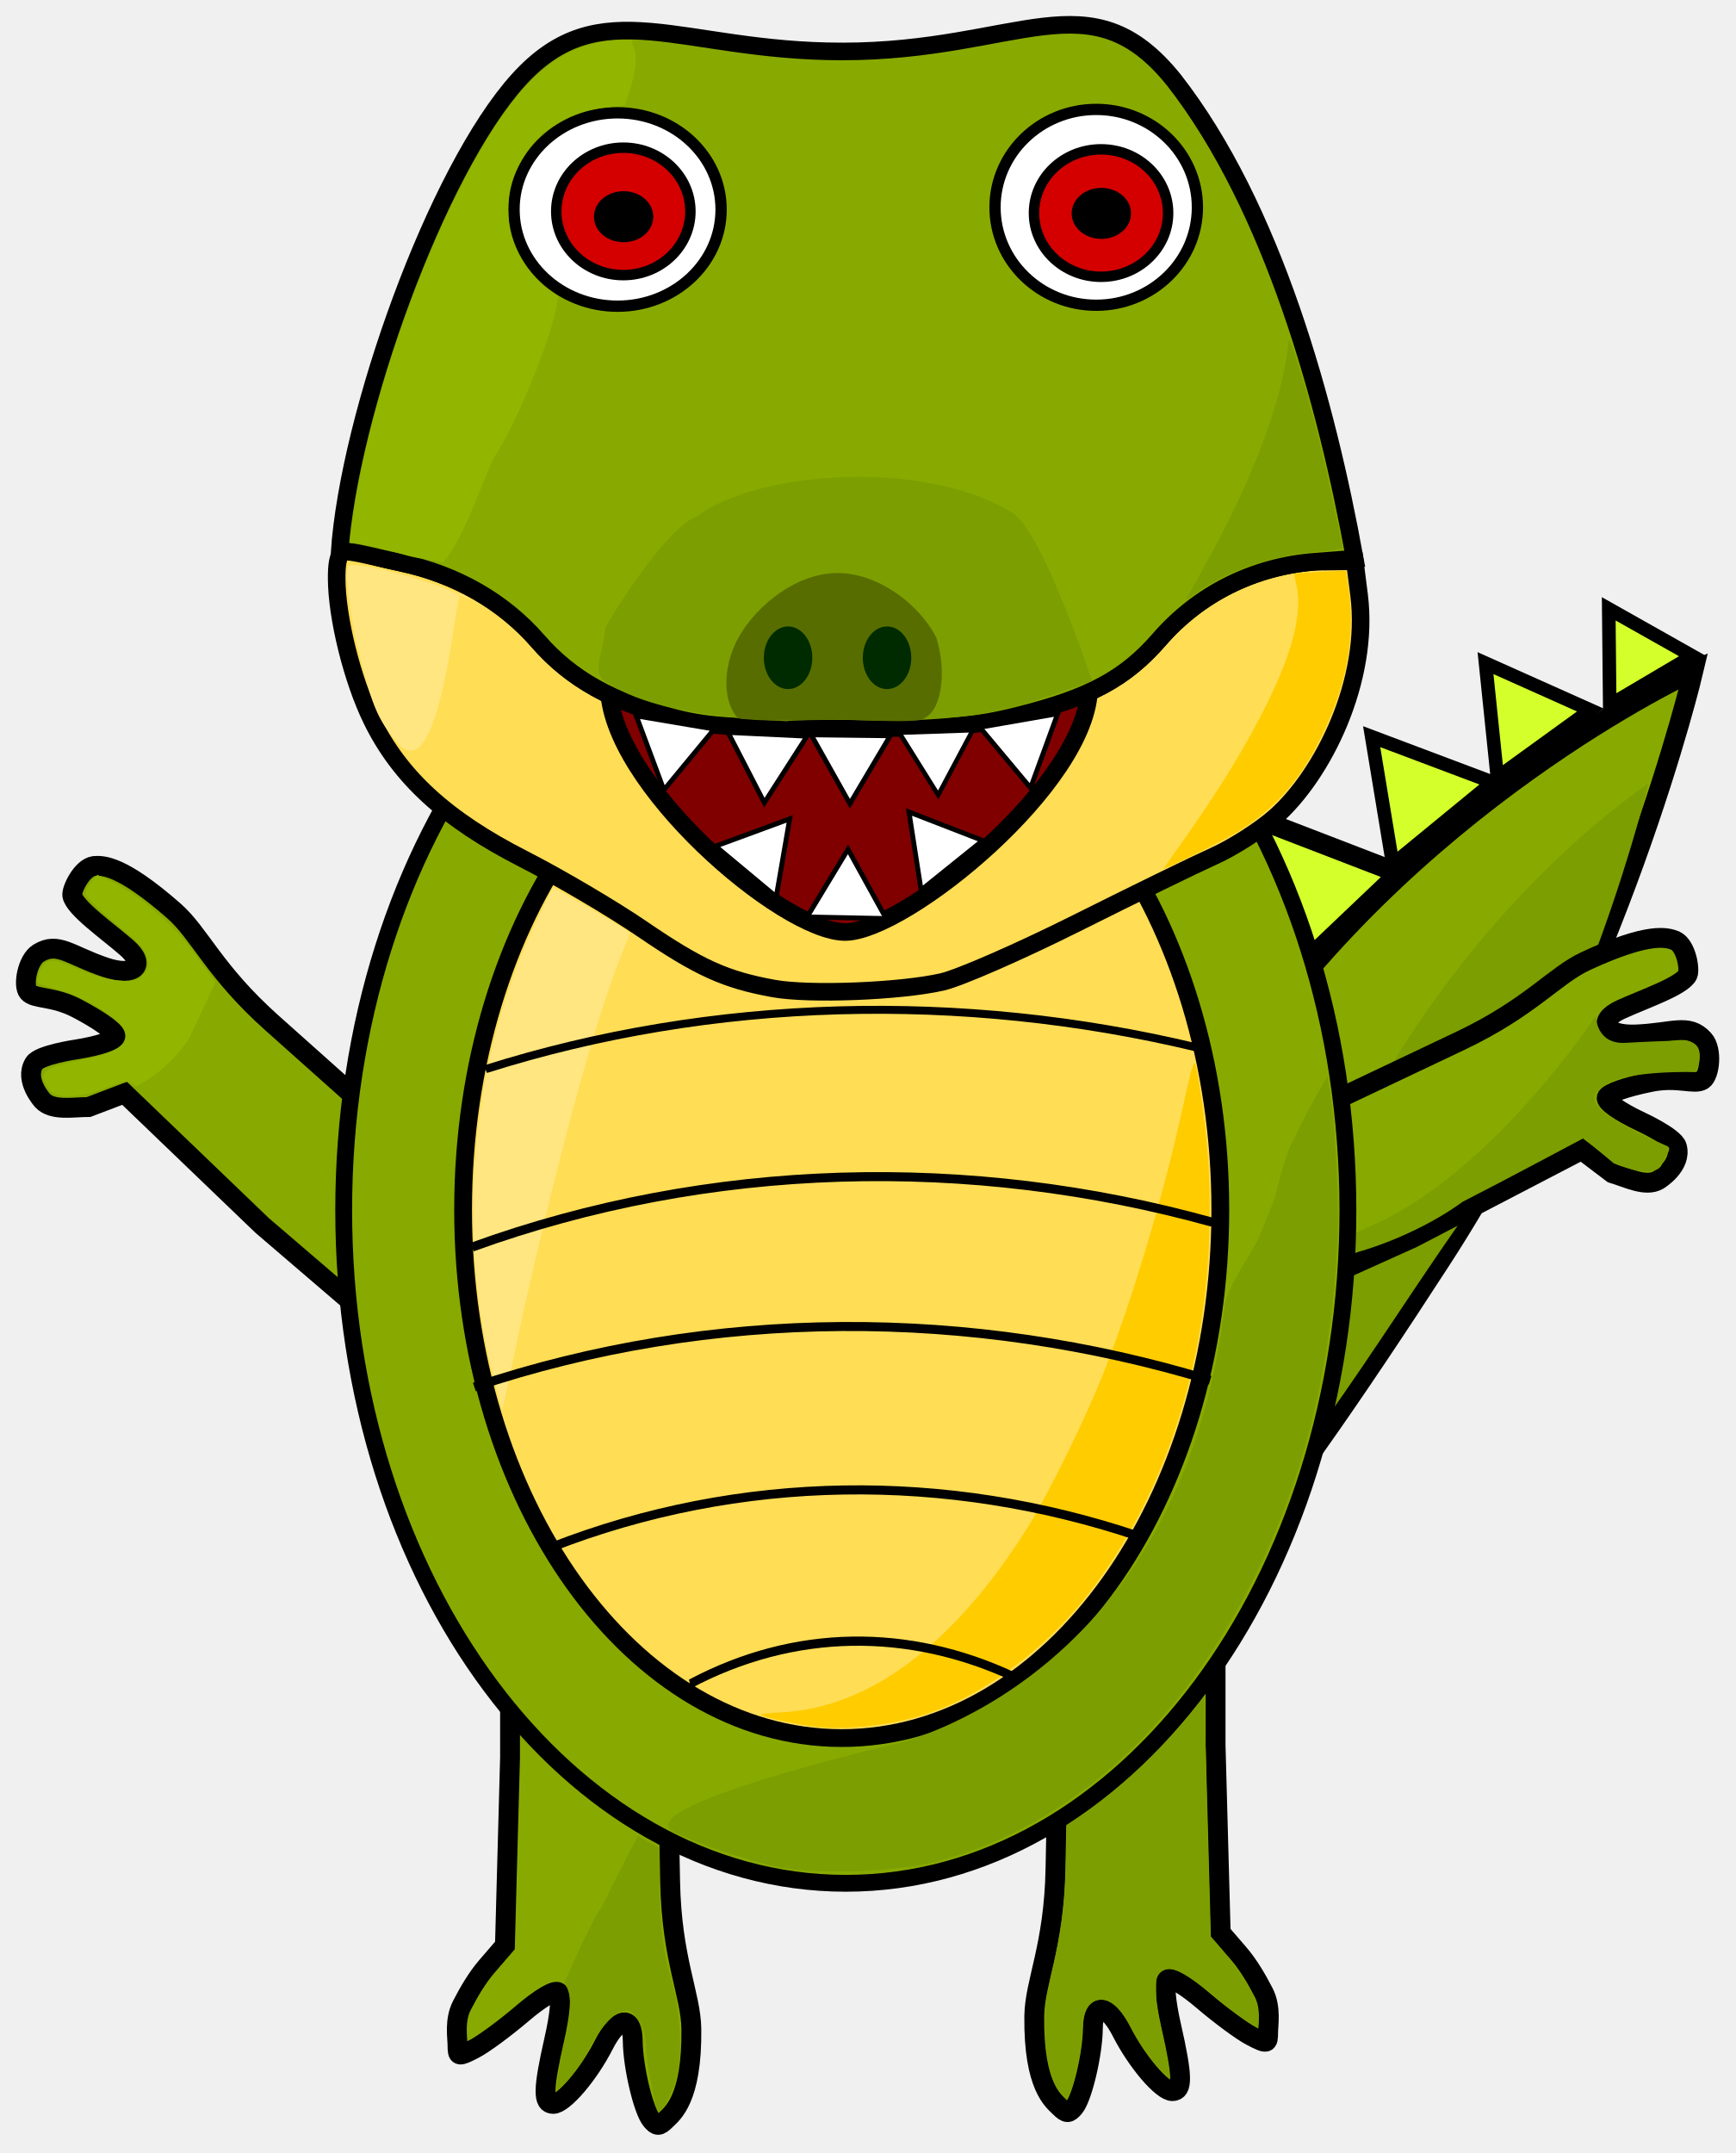
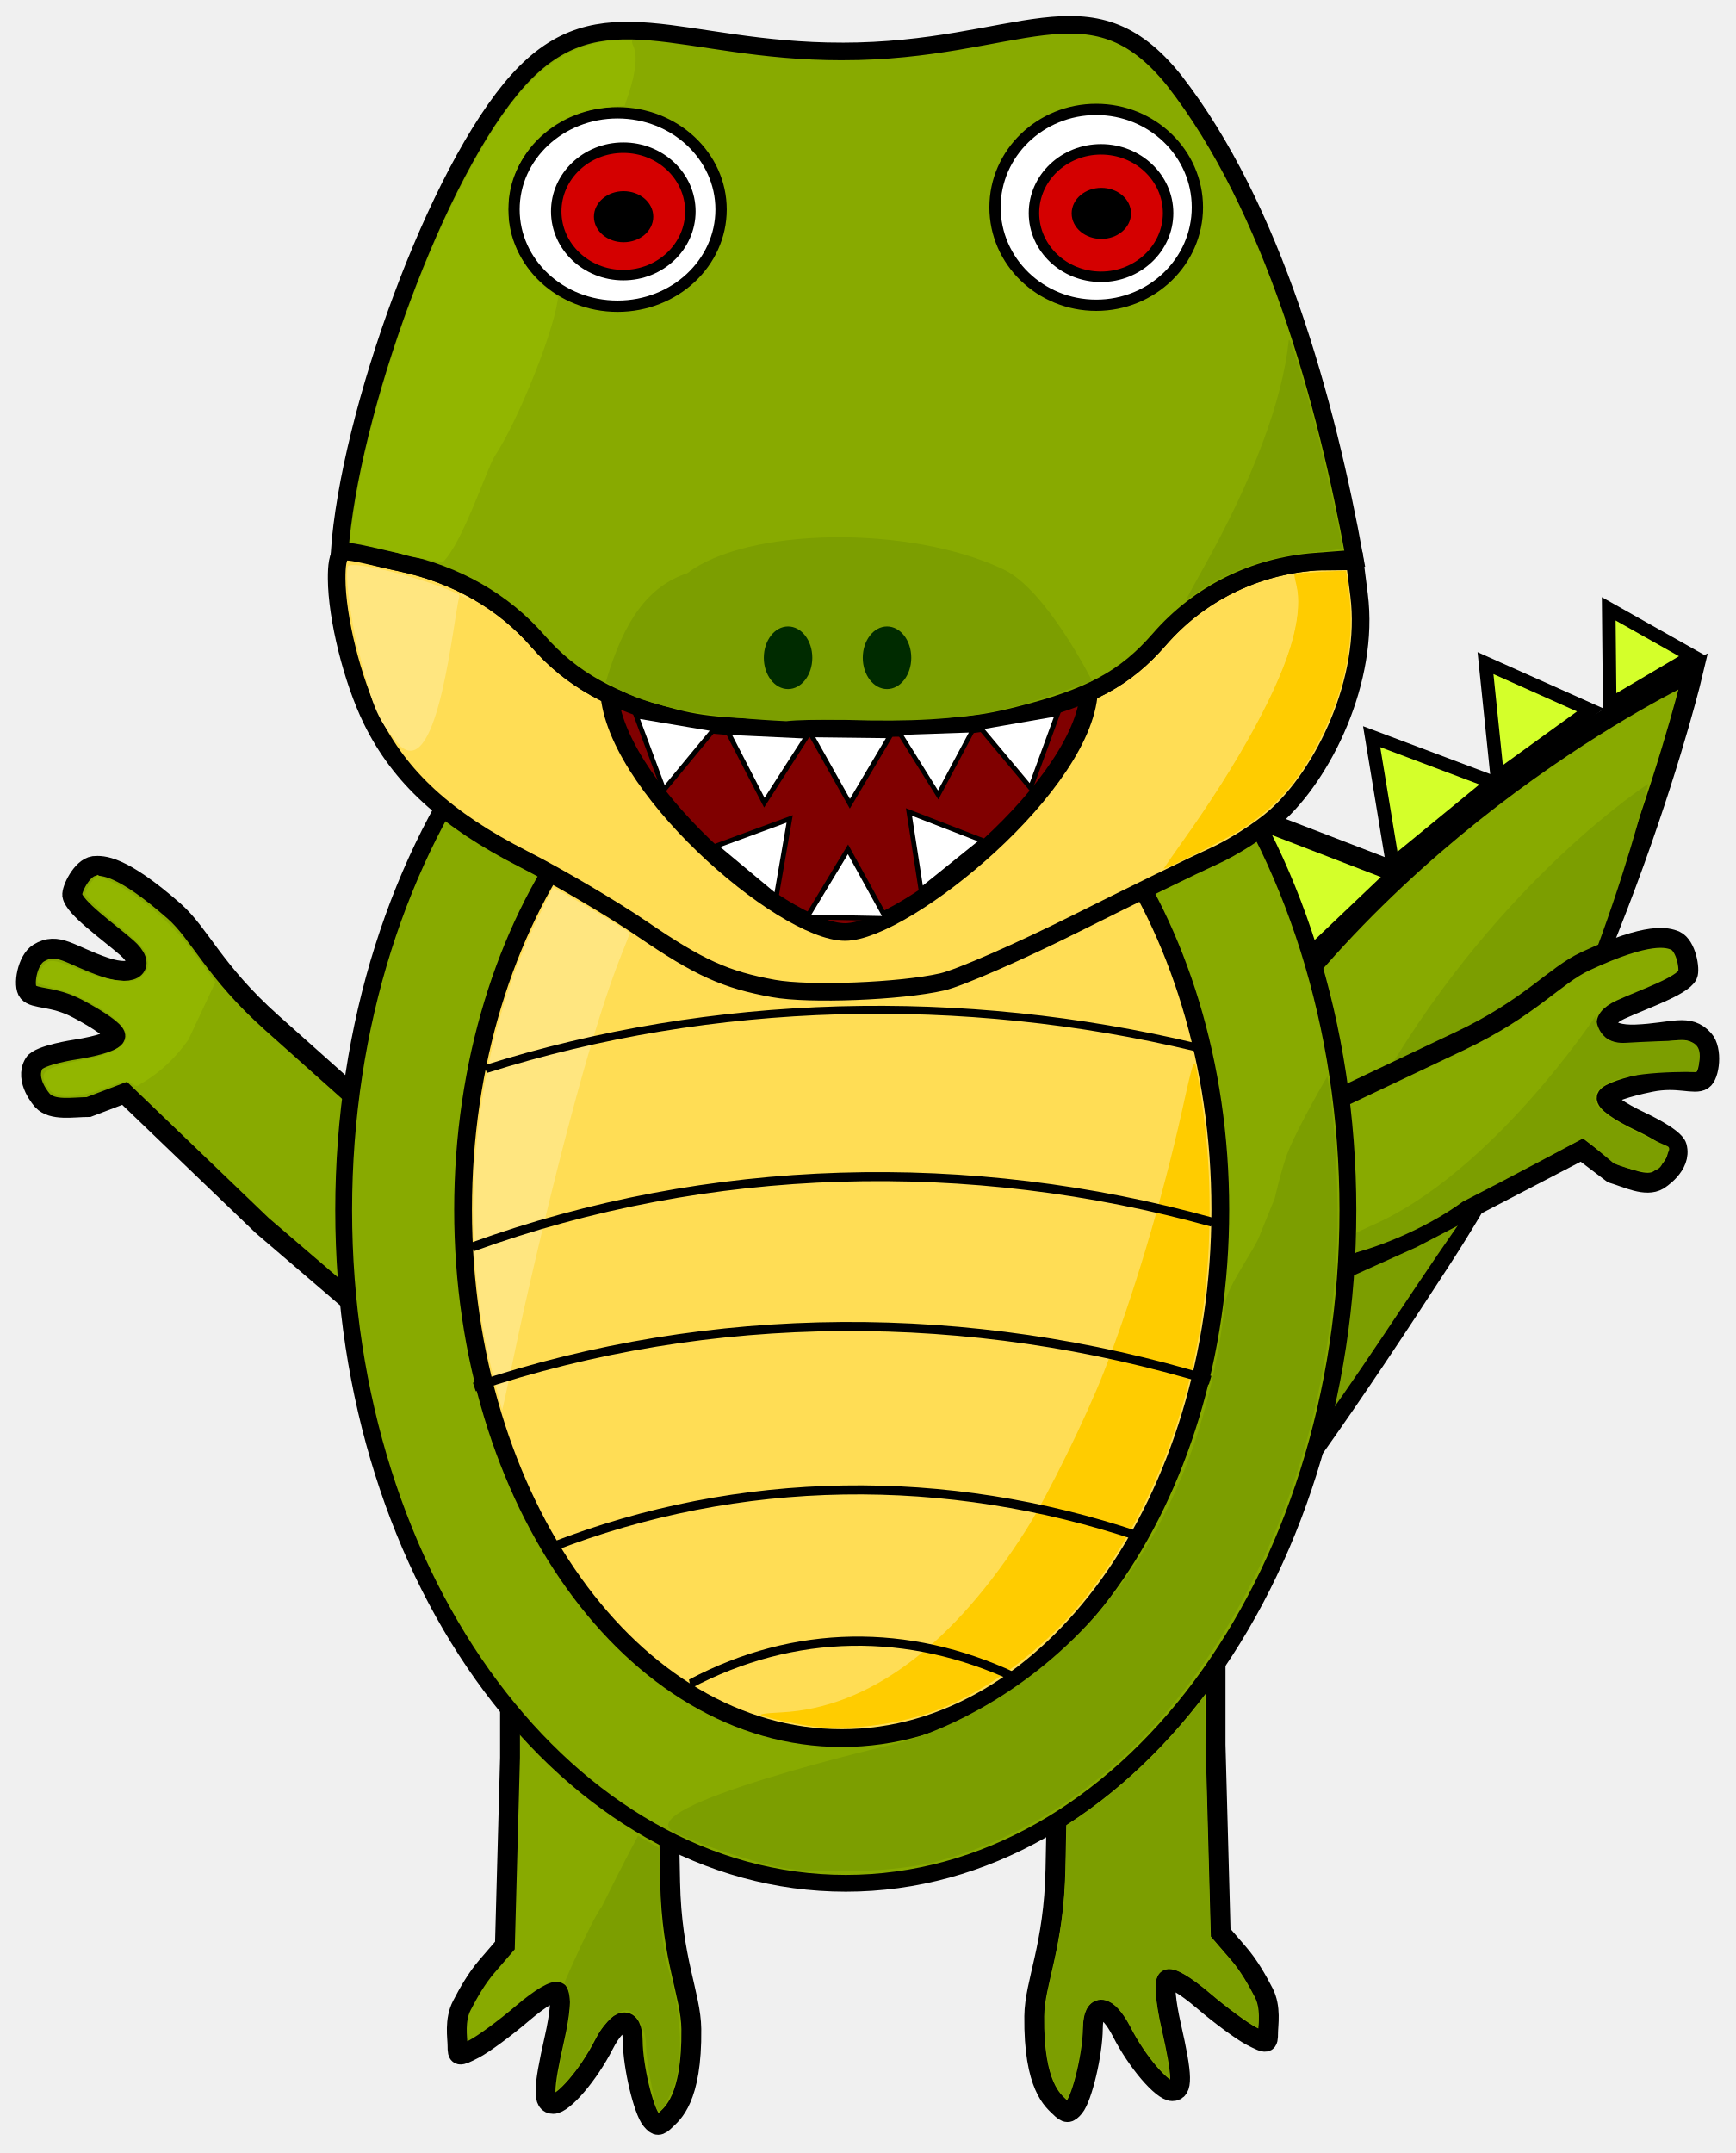
<svg xmlns="http://www.w3.org/2000/svg" width="54.248mm" height="67.302mm" viewBox="0 0 192.218 238.472" id="svg2" version="1.1">
  <defs id="defs4" />
  <g transform="translate(-231.6926,-398.917)" id="layer1">
    <path id="path4345" d="m 350.691,632.321 c 0.895,-1.078 2.043,-5.937 2.064,-8.736 0.022,-2.924 1.61,-2.726 3.205,0.399 1.686,3.305 4.46,6.552 5.597,6.552 1.178,0 1.151,-1.606 -0.124,-7.209 -0.62,-2.725 -0.8,-4.791 -0.45,-5.141 0.351,-0.351 1.97,0.595 4.03,2.353 1.894,1.617 4.279,3.371 5.299,3.899 1.753,0.907 1.855,0.886 1.855,-0.376 0,-0.848 0.363,-2.785 -0.486,-4.431 -0.73,-1.415 -1.641,-3.016 -2.777,-4.334 l -1.99,-2.308 -0.566,-20.806 0,-21.291 -6.329,6.06 c -3.481,3.333 -7.384,6.776 -8.673,7.651 l -2.344,1.591 -0.389,19.746 c -0.169,8.596 -2.306,12.503 -2.35,16.297 -0.091,7.819 2.144,9.384 2.823,10.064 0.739,0.739 1.005,0.743 1.605,0.02 z" style="fill:#88aa00;fill-opacity:1;stroke:#000000;stroke-width:2.2;stroke-linecap:round;stroke-linejoin:miter;stroke-miterlimit:4;stroke-dasharray:none;stroke-opacity:1">
      </path>
    <path id="path4316" d="m 391.33,538.459 c -19.83,30.585 -35.172,51.165 -43.86,45.531 -8.689,-5.634 0.343,-34.994 20.174,-65.579 19.83,-30.585 51.639,-45.178 51.639,-45.178 0,0 -8.121,34.641 -27.952,65.225 z" style="fill:#88aa00;fill-opacity:1;stroke:#000000;stroke-width:2.2;stroke-linecap:round;stroke-linejoin:miter;stroke-miterlimit:4;stroke-dasharray:none;stroke-opacity:1">
      </path>
    <path style="fill:#7c9e00;fill-opacity:1;stroke:none;stroke-width:2.2;stroke-linecap:round;stroke-linejoin:miter;stroke-miterlimit:4;stroke-dasharray:none;stroke-opacity:1" d="m 393.098,534.771 c -11.401,16.322 -22.881,36.505 -28.533,32.486 -5.652,-4.019 7.723,-27.468 20.624,-49.289 12.901,-21.822 29.093,-32.233 29.093,-32.233 0,0 -6.668,28.255 -21.184,49.037 z" id="path4182">
      </path>
    <path transform="matrix(1.342155,-0.4238295,0.3617442,1.483636,-337.3157,-74.02178)" d="m 393,491.362 11.745,8.219 -12.99,6.062 z" id="path4318" style="fill:#d4ff2a;fill-opacity:1;stroke:#000000;stroke-width:1.445;stroke-linecap:round;stroke-linejoin:miter;stroke-miterlimit:4;stroke-dasharray:none;stroke-opacity:1">
      </path>
    <path style="fill:#88aa00;fill-opacity:1;stroke:#000000;stroke-width:2.2;stroke-linecap:round;stroke-linejoin:miter;stroke-miterlimit:4;stroke-dasharray:none;stroke-opacity:1" d="m 303.849,633.736 c -0.895,-1.078 -2.043,-5.937 -2.064,-8.736 -0.022,-2.924 -1.61,-2.726 -3.205,0.399 -1.686,3.305 -4.46,6.552 -5.597,6.552 -1.178,0 -1.151,-1.606 0.124,-7.209 0.62,-2.725 0.8,-4.791 0.45,-5.141 -0.351,-0.351 -1.97,0.595 -4.03,2.353 -1.894,1.617 -4.279,3.371 -5.299,3.899 -1.753,0.907 -1.855,0.886 -1.855,-0.376 0,-0.848 -0.363,-2.785 0.486,-4.431 0.73,-1.415 1.641,-3.016 2.777,-4.334 l 1.99,-2.308 0.566,-20.806 0,-21.291 6.329,6.06 c 3.481,3.333 7.384,6.776 8.673,7.651 l 2.344,1.591 0.389,19.746 c 0.169,8.596 2.306,12.503 2.35,16.297 0.091,7.819 -2.144,9.384 -2.823,10.064 -0.739,0.739 -1.005,0.743 -1.605,0.02 z" id="path4343">
      </path>
    <path id="path4347" d="m 239.7,498.094 c 0.236,1.381 3.916,3.948 6.027,5.786 2.205,1.92 0.936,3.293 -2.389,2.173 -3.884,-1.308 -5.231,-2.88 -7.369,-1.565 -1.268,0.78 -1.752,3.613 -1.142,4.318 0.71,0.821 2.713,0.388 5.448,1.829 2.472,1.303 4.158,2.511 4.196,3.005 0.038,0.495 -1.734,1.108 -4.41,1.528 0,0 -4.005,0.592 -4.579,1.519 -1.157,1.868 0.928,4.134 0.928,4.134 1.108,1.17 3.358,0.717 5.098,0.713 l 3.985,-1.517 15.225,14.622 16.163,13.858 -0.481,-8.749 c -0.265,-4.812 -0.338,-10.016 -0.163,-11.564 l 0.318,-2.815 -14.737,-13.149 c -6.415,-5.724 -7.99,-9.889 -10.842,-12.392 -5.877,-5.159 -7.933,-5.062 -8.891,-4.988 -1.351,0.211 -2.482,2.625 -2.385,3.253 z" style="fill:#88aa00;fill-opacity:1;stroke:#000000;stroke-width:2.2;stroke-linecap:round;stroke-linejoin:miter;stroke-miterlimit:4;stroke-dasharray:none;stroke-opacity:1">
      </path>
    <path style="fill:#88aa00;fill-opacity:1;stroke:#000000;stroke-width:2.2;stroke-linecap:round;stroke-linejoin:miter;stroke-miterlimit:4;stroke-dasharray:none;stroke-opacity:1" d="m 418.638,506.888 c -0.616,1.259 -4.869,2.685 -7.413,3.854 -2.657,1.221 -1.826,2.896 1.68,2.758 4.095,-0.161 5.83,-1.291 7.512,0.574 0.997,1.106 0.663,3.96 -0.121,4.465 -0.912,0.588 -2.713,-0.392 -5.742,0.221 -2.739,0.554 -4.697,1.238 -4.872,1.702 -0.176,0.464 1.351,1.552 3.801,2.708 0,0 3.676,1.696 3.966,2.748 0.584,2.118 -2.055,3.705 -2.055,3.705 -1.393,0.811 -3.424,-0.257 -5.092,-0.752 l -3.397,-2.578 -18.727,9.742 -19.412,8.745 2.926,-8.259 c 1.609,-4.543 3.145,-9.515 3.413,-11.05 l 0.488,-2.791 17.844,-8.465 c 7.768,-3.685 10.452,-7.238 13.893,-8.836 7.092,-3.295 9.038,-2.622 9.936,-2.282 1.237,0.583 1.642,3.218 1.372,3.793 z" id="path4349">
      </path>
    <path id="path3372" d="m 393.737,532.017 c -8.86,6.48 -23.208,8.585 -10.092,2.639 13.331,-5.797 24.828,-23.233 24.828,-23.233 0,0 -0.022,3.205 3.31,3.002 1.964,-0.12 5.077,-0.243 6.251,-0.246 3.201,-0.008 1.502,3.484 1.502,3.484 0,0 -7.626,-0.238 -10.063,1.432 -1.644,1.126 -3.004,2.5 6.915,6.772 0.633,0.273 -0.35,1.3 -0.53,1.867 -0.664,2.091 -5.409,0.032 -5.409,0.032 l -3.337,-2.784 c 0,0 -8.823,4.722 -13.374,7.035 z" style="fill:#7c9e00;fill-opacity:1;stroke:none;stroke-width:2.2;stroke-linecap:round;stroke-linejoin:miter;stroke-miterlimit:4;stroke-dasharray:none;stroke-opacity:1">
      </path>
    <path style="fill:#d4ff2a;fill-opacity:1;stroke:#000000;stroke-width:1.5;stroke-linecap:round;stroke-linejoin:miter;stroke-miterlimit:4;stroke-dasharray:none;stroke-opacity:1" id="path4320" d="m 393,491.362 11.745,8.219 -12.99,6.062 z" transform="matrix(0.9687876,-0.2478922,0.2478922,0.9687876,-118.9001,101.9081)">
      </path>
    <ellipse ry="74.553" rx="55.621" cy="532.963" cx="325.386" id="path4312" style="fill:#88aa00;fill-opacity:1;stroke:#000000;stroke-width:1.864;stroke-linecap:round;stroke-linejoin:miter;stroke-miterlimit:4;stroke-dasharray:none;stroke-opacity:1">
      </ellipse>
    <ellipse ry="58.525" rx="41.941" cy="532.906" cx="324.932" id="path4314" style="fill:#ffdd55;fill-opacity:1;stroke:#000000;stroke-width:1.97;stroke-linecap:round;stroke-linejoin:miter;stroke-miterlimit:4;stroke-dasharray:none;stroke-opacity:1">
      </ellipse>
    <path id="path4168" d="m 317.388,508.407 c -5.334,-0.968 -8.25,-2.288 -14.545,-6.587 -3.328,-2.272 -9.249,-5.761 -13.156,-7.752 -8.576,-4.37 -13.711,-9.076 -16.807,-15.402 -2.162,-4.417 -3.875,-11.309 -3.893,-15.663 -0.005,-1.351 0.093,-2.599 0.689,-2.938 0.793,-0.452 2.509,0.347 6.432,1.179 6.112,1.295 11.363,4.302 15.185,8.696 3.648,4.194 8.286,6.78 15.337,8.552 3.576,0.899 7.114,1.109 18.352,1.092 12.19,-0.019 14.615,-0.195 19.49,-1.414 7.966,-1.992 11.872,-4.099 15.646,-8.438 4.395,-5.053 10.49,-8.087 17.276,-8.6 l 4.375,-0.049 0.474,3.728 c 1.197,9.423 -3.962,19.902 -9.313,24.612 -1.632,1.437 -4.67,3.378 -6.752,4.313 -2.081,0.935 -8.927,4.276 -15.212,7.424 -6.286,3.148 -12.995,6.081 -14.909,6.518 -4.612,1.052 -14.715,1.447 -18.669,0.729 z" style="fill:#ffdd55;fill-opacity:1;stroke:#000000;stroke-width:1.949;stroke-linecap:round;stroke-linejoin:miter;stroke-miterlimit:4;stroke-dasharray:none;stroke-opacity:1">
      </path>
    <path style="fill:#ffe680;fill-opacity:1;stroke:none;stroke-width:6.25;stroke-miterlimit:4;stroke-dasharray:none;stroke-opacity:1" d="m 54.17,150.482 c -3.574,-15.825 -1.579,-34.312 5.221,-48.392 0.973,-2.015 1.817,-3.711 1.874,-3.769 0.086,-0.086 5.62,3.137 7.893,4.597 l 0.637,0.409 -1.053,2.66 c -2.831,7.155 -6.661,21.134 -10.718,39.118 -0.863,3.827 -2.286,10.942 -2.405,11.059 0,0 -1.258,-4.833 -1.45,-5.683 z" id="path4244" transform="translate(231.6926,398.917)">
      </path>
    <path id="path4245" d="m 352.345,475.012 c 0,10.582 -20.435,27.135 -27.04,27.135 -6.937,0 -26.154,-16.553 -26.154,-27.135 0,-10.582 11.908,-19.161 26.597,-19.161 14.689,0 26.597,8.579 26.597,19.161 z" style="fill:#800000;fill-opacity:1;stroke:#000000;stroke-width:1.949;stroke-linecap:round;stroke-linejoin:miter;stroke-miterlimit:4;stroke-dasharray:none;stroke-opacity:1" />
    <path id="path3341" d="m 324.957,404.616 c -17.955,0 -26.741,-6.91 -35.844,3.164 -9.103,10.074 -18.757,37.073 -19.809,52.384 0.793,-0.452 2.881,0.248 6.804,1.08 6.112,1.295 11.365,4.303 15.186,8.697 3.648,4.194 8.286,6.78 15.337,8.552 3.576,0.899 7.114,1.109 18.353,1.092 12.19,-0.019 14.615,-0.195 19.49,-1.414 7.966,-1.992 11.873,-4.099 15.647,-8.438 4.395,-5.053 10.488,-8.087 17.275,-8.6 l 4.371,-0.332 c -3.135,-17.278 -9.038,-38.906 -20.007,-52.978 -9.324,-11.64 -17.142,-3.206 -36.801,-3.206 z" style="fill:#88aa00;fill-opacity:1;stroke:#000000;stroke-width:1.949;stroke-linecap:round;stroke-linejoin:miter;stroke-miterlimit:4;stroke-dasharray:none;stroke-opacity:1">
      </path>
    <path transform="matrix(0.7849708,-0.00651016,0.00651016,0.7849708,63.33632,99.74137)" d="m 318.214,497.03 -5.032,-9.952 11.135,0.619 z" id="path4247" style="fill:#ffffff;fill-opacity:1;stroke:#000000;stroke-width:0.684;stroke-linecap:round;stroke-linejoin:miter;stroke-miterlimit:4;stroke-dasharray:none;stroke-opacity:1" />
    <path style="fill:#ffffff;fill-opacity:1;stroke:#000000;stroke-width:0.684;stroke-linecap:round;stroke-linejoin:miter;stroke-miterlimit:4;stroke-dasharray:none;stroke-opacity:1" id="path4253" d="m 318.214,497.03 -5.032,-9.952 11.135,0.619 z" transform="matrix(0.7265827,-0.06545129,0.06545129,0.7265827,71.87978,146.6684)" />
    <path style="fill:#ffffff;fill-opacity:1;stroke:#000000;stroke-width:0.684;stroke-linecap:round;stroke-linejoin:miter;stroke-miterlimit:4;stroke-dasharray:none;stroke-opacity:1" id="path4259" d="m 318.214,497.03 -5.032,-9.952 11.135,0.619 z" transform="matrix(0.7801144,0.08742398,-0.08742398,0.7801144,100.4414,70.85553)" />
    <path transform="matrix(0.7842579,-0.03407434,0.03407434,0.7842579,59.33935,108.9841)" d="m 318.214,497.03 -5.032,-9.952 11.135,0.619 z" id="path4261" style="fill:#ffffff;fill-opacity:1;stroke:#000000;stroke-width:0.684;stroke-linecap:round;stroke-linejoin:miter;stroke-miterlimit:4;stroke-dasharray:none;stroke-opacity:1" />
    <path style="fill:#ffffff;fill-opacity:1;stroke:#000000;stroke-width:0.684;stroke-linecap:round;stroke-linejoin:miter;stroke-miterlimit:4;stroke-dasharray:none;stroke-opacity:1" id="path4263" d="m 318.214,497.03 -5.032,-9.952 11.135,0.619 z" transform="matrix(0.7646133,-0.1777302,0.1777302,0.7646133,14.20146,162.7072)" />
    <path style="fill:#ffffff;fill-opacity:1;stroke:#000000;stroke-width:0.684;stroke-linecap:round;stroke-linejoin:miter;stroke-miterlimit:4;stroke-dasharray:none;stroke-opacity:1" id="path4265" d="m 318.214,497.03 -5.032,-9.952 11.135,0.619 z" transform="matrix(-0.6300093,-0.4683052,0.4683052,-0.6300093,286.8867,951.7739)" />
    <path transform="matrix(-0.58325,0.5253959,-0.5253959,-0.58325,779.1184,611.5586)" d="m 318.214,497.03 -5.032,-9.952 11.135,0.619 z" id="path4267" style="fill:#ffffff;fill-opacity:1;stroke:#000000;stroke-width:0.684;stroke-linecap:round;stroke-linejoin:miter;stroke-miterlimit:4;stroke-dasharray:none;stroke-opacity:1" />
    <ellipse ry="10.711" rx="11.469" cy="422.122" cx="300.102" id="path4297" style="fill:#ffffff;fill-opacity:1;stroke:#000000;stroke-width:1.254;stroke-linecap:round;stroke-linejoin:miter;stroke-miterlimit:4;stroke-dasharray:none;stroke-opacity:1" />
    <ellipse style="fill:#ffffff;fill-opacity:1;stroke:#000000;stroke-width:1.248;stroke-linecap:round;stroke-linejoin:miter;stroke-miterlimit:4;stroke-dasharray:none;stroke-opacity:1" id="ellipse4299" cx="353.125" cy="421.881" rx="11.209" ry="10.846" />
    <ellipse style="fill:#d40000;fill-opacity:1;stroke:#000000;stroke-width:1.159;stroke-linecap:round;stroke-linejoin:miter;stroke-miterlimit:4;stroke-dasharray:none;stroke-opacity:1" id="ellipse4293" cx="353.66" cy="422.516" rx="7.43" ry="7.057">
      </ellipse>
    <ellipse ry="7.057" rx="7.43" cy="422.332" cx="300.74" id="ellipse4301" style="fill:#d40000;fill-opacity:1;stroke:#000000;stroke-width:1.159;stroke-linecap:round;stroke-linejoin:miter;stroke-miterlimit:4;stroke-dasharray:none;stroke-opacity:1">
      </ellipse>
    <ellipse ry="2.305" rx="2.766" cy="422.921" cx="300.773" id="path4303" style="fill:#000000;fill-opacity:1;stroke:#000000;stroke-width:1.043;stroke-linecap:round;stroke-linejoin:miter;stroke-miterlimit:4;stroke-dasharray:none;stroke-opacity:1" />
    <ellipse style="fill:#000000;fill-opacity:1;stroke:#000000;stroke-width:1.043;stroke-linecap:round;stroke-linejoin:miter;stroke-miterlimit:4;stroke-dasharray:none;stroke-opacity:1" id="ellipse4305" cx="353.693" cy="422.552" rx="2.766" ry="2.305" />
    <path transform="matrix(-0.7844989,0.02798168,-0.02798168,-0.7844989,589.1753,874.0045)" d="m 318.214,497.03 -5.032,-9.952 11.135,0.619 z" id="path4308" style="fill:#ffffff;fill-opacity:1;stroke:#000000;stroke-width:0.684;stroke-linecap:round;stroke-linejoin:miter;stroke-miterlimit:4;stroke-dasharray:none;stroke-opacity:1" />
    <path transform="matrix(0.8724756,-0.1678275,0.1678275,0.8724756,-29.09786,109.6214)" d="m 393,491.362 11.745,8.219 -12.99,6.062 z" id="path4322" style="fill:#d4ff2a;fill-opacity:1;stroke:#000000;stroke-width:1.688;stroke-linecap:round;stroke-linejoin:miter;stroke-miterlimit:4;stroke-dasharray:none;stroke-opacity:1">
      </path>
    <path style="fill:#d4ff2a;fill-opacity:1;stroke:#000000;stroke-width:2.018;stroke-linecap:round;stroke-linejoin:miter;stroke-miterlimit:4;stroke-dasharray:none;stroke-opacity:1" id="path4324" d="m 393,491.362 11.745,8.219 -12.99,6.062 z" transform="matrix(0.7398881,-0.07199865,0.07199865,0.7398881,83.74677,131.094)">
      </path>
    <path style="fill:#ffcc00;fill-opacity:1;stroke:none;stroke-width:6.25;stroke-miterlimit:4;stroke-dasharray:none;stroke-opacity:1" d="m 90.131,191.236 c -1.788,-0.226 -4.733,-0.851 -5.708,-1.212 -0.421,-0.156 0.19,-0.257 2.152,-0.358 9.726,-0.5 19.045,-7.471 27.153,-20.31 2.314,-3.665 6.547,-12.27 8.547,-17.375 3.186,-8.135 6.477,-19.122 8.649,-28.875 1.364,-6.126 1.373,-6.148 1.732,-4.092 1.165,6.684 1.541,12.438 1.244,19.037 -0.672,14.914 -5.659,28.979 -13.898,39.194 -4.545,5.636 -11.219,10.517 -17.082,12.494 -3.973,1.34 -9.193,1.951 -12.787,1.497 z" id="path4226" transform="translate(231.6926,398.917)">
      </path>
    <g id="g4235" transform="translate(-0.00877521,0.6856602)">
      <path style="fill:none;fill-rule:evenodd;stroke:#000000;stroke-width:1px;stroke-linecap:butt;stroke-linejoin:miter;stroke-opacity:1" id="path4391" d="m 285.75,522.362 c 24.802,-9.043 52.101,-9.75 77.5,-2.75" transform="matrix(1.015525,0,0,0.8818237,-4.71123,56.02793)" />
      <path style="fill:none;fill-rule:evenodd;stroke:#000000;stroke-width:1px;stroke-linecap:butt;stroke-linejoin:miter;stroke-opacity:1" id="path4383" d="m 297.75,590.612 c 17.728,-6.028 37.097,-6.107 55,-0.75" transform="matrix(0.653473,0,0,1.019835,113.5584,-17.57506)" />
      <path style="fill:none;fill-rule:evenodd;stroke:#000000;stroke-width:1px;stroke-linecap:butt;stroke-linejoin:miter;stroke-opacity:1" id="path4385" d="m 288,569.862 c 23.664,-8.136 49.55,-8.329 73.5,-1.25" transform="matrix(0.8846017,0,0,1.004604,37.97441,-2.859144)" />
      <path style="fill:none;fill-rule:evenodd;stroke:#000000;stroke-width:1px;stroke-linecap:butt;stroke-linejoin:miter;stroke-opacity:1" id="path4387" d="m 284.25,551.862 c 26.307,-8.816 55.008,-8.806 81.5,-0.75" />
      <path style="fill:none;fill-rule:evenodd;stroke:#000000;stroke-width:1px;stroke-linecap:butt;stroke-linejoin:miter;stroke-opacity:1" id="path4389" d="m 284,536.362 c 26.259,-9.516 55.142,-10.208 82,-2.75" />
    </g>
-     <path id="path3371" d="m 298.801,474.451 c -1.659,-0.972 -0.27,-3.195 -0.072,-5.869 -0.087,-0.328 6.742,-11.322 10.124,-12.44 6.513,-5.019 25.194,-6.527 35.038,-0.389 3.319,2.07 8.779,18.579 8.779,18.579 -8.122,2.902 -12.44,4.815 -27.372,4.318 -3.243,-0.029 -5.276,0.006 -6.501,0.146 -14.762,-0.69 -18.17,-3.319 -19.996,-4.346 z" style="fill:#7c9e00;fill-opacity:1;stroke:none;stroke-width:6.25;stroke-miterlimit:4;stroke-dasharray:none;stroke-opacity:1">
-       </path>
-     <path id="path3373" d="m 335.398,469.506 c 1.22,3.723 0.738,9.01 -2.192,9.222 -2.453,0.183 -5.675,-0.09 -8.513,-0.09 -2.527,0 -7.761,0.209 -10.055,-0.037 -0.537,-0.057 -1.088,0.042 -1.376,-0.332 -1.757,-2.279 -1.21,-6.112 0.181,-8.632 2.123,-3.844 6.609,-7.235 11,-7.25 4.355,-0.014 8.945,3.255 10.956,7.117 z" style="fill:#586d00;fill-opacity:1;stroke:none;stroke-width:6.25;stroke-miterlimit:4;stroke-dasharray:none;stroke-opacity:1">
+     <path id="path3371" d="m 298.801,474.451 c 2.051,-6.926 4.715,-10.599 9.052,-12.058 6.513,-5.019 24.493,-5.412 35.038,-0.389 4.736,2.256 9.779,12.329 9.779,12.329 -8.122,2.902 -12.44,4.815 -27.372,4.318 -3.243,-0.029 -5.276,0.006 -6.501,0.146 -14.762,-0.69 -18.17,-3.319 -19.996,-4.346 z" style="fill:#7c9e00;fill-opacity:1;stroke:none;stroke-width:6.25;stroke-miterlimit:4;stroke-dasharray:none;stroke-opacity:1">
      </path>
    <ellipse style="fill:#002b00;fill-opacity:1;stroke:#000000;stroke-width:0;stroke-linecap:round;stroke-linejoin:miter;stroke-miterlimit:4;stroke-dasharray:none;stroke-opacity:1" id="ellipse4207" cx="329.954" cy="471.772" rx="2.685" ry="3.468">
      </ellipse>
    <ellipse ry="3.468" rx="2.685" cy="471.772" cx="318.991" id="path4205" style="fill:#002b00;fill-opacity:1;stroke:#000000;stroke-width:0;stroke-linecap:round;stroke-linejoin:miter;stroke-miterlimit:4;stroke-dasharray:none;stroke-opacity:1">
      </ellipse>
    <g id="g4212" style="fill:#ffe680;fill-opacity:1">
      <g id="g4238" style="fill:#ffe680;fill-opacity:1">
        <path id="path4208" d="m 44.385,82.67 c -2.893,-3.165 -3.217,-5.057 -4.65,-10.528 -0.893,-3.408 -1.56,-8.753 -1.176,-9.414 0.418,-0.718 8.804,1.403 12.214,3.089 2.663,1.317 -0.216,-0.622 0.113,0.234 -0.663,2.422 -2.302,20.236 -6.5,16.619 z" style="fill:#ffe680;fill-opacity:1;stroke:none;stroke-width:6.25;stroke-miterlimit:4;stroke-dasharray:none;stroke-opacity:1" transform="translate(231.6926,398.917)">
          </path>
      </g>
    </g>
    <path transform="translate(231.6926,398.917)" id="path4218" d="m 86.284,206.823 c -0.699,-0.132 -6.185,-1.423 -11.441,-3.801 -6.173,-2.793 24.608,-9.942 24.608,-9.942 0,0 31.484,-7.109 36.26,-48.721 0.276,-1.879 3.157,-5.857 3.732,-7.275 l 1.768,-4.359 c 0,0 0.792,-3.439 1.44,-5.072 1.171,-2.948 4.39,-8.443 4.39,-8.443 l 0.237,1.387 c 0.622,3.638 1.074,12.72 0.852,17.12 -0.683,13.559 -3.496,25.208 -8.684,35.968 -8.31,17.235 -20.735,28.548 -35.712,32.516 -4.299,1.139 -13.054,1.451 -17.449,0.622 z" style="fill:#7c9e00;fill-opacity:1;stroke:none;stroke-width:6.25;stroke-miterlimit:4;stroke-dasharray:none;stroke-opacity:1">
      </path>
    <path transform="translate(231.6926,398.917)" id="path4246" d="m 130.894,93.354 c 6.397,-8.938 10.975,-17.369 12.366,-22.774 0.593,-2.304 0.715,-4.369 0.343,-5.816 -0.16,-0.622 -0.255,-1.167 -0.211,-1.211 0.077,-0.077 5.632,-0.394 5.709,-0.326 0.021,0.018 0.168,1.064 0.327,2.323 0.654,5.181 -0.296,10.312 -2.914,15.746 -2.437,5.057 -5.123,8.156 -9.362,10.802 -1.397,0.872 -7.875,4.114 -8.22,4.114 -0.046,0 0.836,-1.286 1.962,-2.859 z" style="fill:#ffcc00;fill-opacity:1;stroke:none;stroke-width:6.25;stroke-miterlimit:4;stroke-dasharray:none;stroke-opacity:1">
      </path>
    <path transform="translate(231.6926,398.917)" id="path4248" d="m 129.208,95.906 c 0.051,-0.086 0.881,-1.281 1.845,-2.656 7.95,-11.343 12.162,-19.747 12.735,-25.41 0.125,-1.23 0.114,-1.586 -0.086,-2.786 -0.126,-0.757 -0.206,-1.399 -0.178,-1.427 0.086,-0.086 4.38,-0.339 4.981,-0.294 l 0.562,0.042 0.161,1 c 0.089,0.55 0.194,2.167 0.234,3.593 0.059,2.084 0.031,2.894 -0.142,4.125 -0.843,5.991 -4.087,12.774 -7.933,16.586 -1.172,1.162 -2.89,2.509 -4.32,3.388 -0.886,0.544 -7.665,3.993 -7.851,3.994 -0.056,4.23e-4 -0.059,-0.07 -0.008,-0.155 z" style="fill:#ffcc00;fill-opacity:1;stroke:none;stroke-width:6.25;stroke-miterlimit:4;stroke-dasharray:none;stroke-opacity:1">
      </path>
    <path transform="translate(231.6926,398.917)" id="path4264" d="m 41.589,60.632 c -1.134,-0.264 -2.246,-0.483 -2.47,-0.488 -0.398,-0.008 -0.406,-0.02 -0.344,-0.477 0.459,-3.387 0.651,-4.584 1.068,-6.687 C 42.484,39.675 48.489,23.979 54.599,14.41 58.381,8.487 61.945,5.539 66.325,4.708 67.72,4.443 70.153,4.306 70.034,4.498 c -0.051,0.083 -7.5e-4,0.344 0.112,0.582 0.483,1.017 0.307,2.859 -0.505,5.305 l -0.44,1.323 -1.65,0.147 c -3.043,0.271 -5.253,1.165 -7.45,3.014 -1.531,1.288 -2.984,3.639 -3.528,5.704 -0.371,1.412 -0.37,3.846 0.003,5.25 0.704,2.65 2.5,5.184 4.676,6.598 0.589,0.383 0.599,0.4 0.52,0.896 -0.626,3.955 -4.454,13.413 -6.959,17.193 -0.825,1.245 -3.598,9.742 -5.766,11.751 -5.382,-0.873 -2.441,-0.463 -7.458,-1.629 z" style="fill:#92b600;fill-opacity:1;stroke:none;stroke-width:6.25;stroke-miterlimit:4;stroke-dasharray:none;stroke-opacity:1">
      </path>
    <path transform="translate(231.6926,398.917)" id="path4268" d="m 72.106,230.613 c -0.301,-1.403 -0.547,-3.302 -0.547,-4.221 0,-0.918 -0.424,-2.193 -0.941,-2.832 -0.82,-1.012 -1.105,-1.088 -2.206,-0.586 -0.696,0.317 -2.371,2.211 -3.364,4.341 -0.879,1.885 -3.154,4.301 -3.308,4.147 -0.154,-0.154 0.221,-2.771 0.759,-5.089 1.054,-4.536 0.655,-5.686 0.032,-6.782 0,0 2.88,-6.717 4.137,-8.41 0,0 2.312,-4.682 4.016,-7.854 l 2.375,1.379 0.007,4.327 c 0.004,2.38 0.214,6.525 0.993,9.077 1.606,5.26 1.592,10.583 0.534,13.087 -1.964,4.649 -1.867,2.305 -2.487,-0.586 z" style="fill:#7c9e00;fill-opacity:1;stroke:none;stroke-width:6.25;stroke-miterlimit:4;stroke-dasharray:none;stroke-opacity:1">
      </path>
    <path transform="translate(231.6926,398.917)" id="path4270" d="m 117.814,232.205 c -1.344,-1.487 -1.958,-3.73 -2.059,-7.512 -0.057,-2.153 0.023,-2.911 0.545,-5.171 1.352,-5.845 1.686,-8.503 1.799,-14.281 l 0.059,-3.041 1.294,-0.885 c 4.88,-3.337 9.515,-7.722 13.292,-12.575 l 0.706,-0.907 0.063,4.133 c 0.035,2.273 0.179,8.278 0.321,13.344 l 0.259,9.211 1.39,1.617 c 0.764,0.889 1.64,1.995 1.946,2.456 0.721,1.088 1.523,2.549 1.744,3.174 0.189,0.535 0.309,1.979 0.209,2.51 l -0.06,0.318 -0.5,-0.295 c -0.826,-0.486 -2.631,-1.827 -4.36,-3.24 -1.99,-1.625 -2.531,-2.017 -3.488,-2.526 -0.948,-0.504 -1.519,-0.586 -2.108,-0.301 -0.245,0.118 -0.481,0.322 -0.604,0.52 -0.19,0.305 -0.202,0.411 -0.193,1.739 0.01,1.546 0.052,1.823 0.821,5.436 0.418,1.965 0.763,4.061 0.699,4.252 -0.042,0.127 -1.391,-1.261 -2.027,-2.086 -0.737,-0.956 -1.542,-2.203 -2.112,-3.27 -1.039,-1.946 -1.937,-2.973 -2.85,-3.26 -0.884,-0.278 -1.725,0.051 -2.185,0.855 -0.331,0.58 -0.416,1.01 -0.53,2.708 -0.11,1.635 -0.342,3.066 -0.768,4.735 -0.294,1.15 -0.748,2.47 -0.906,2.633 -0.037,0.039 -0.215,-0.093 -0.395,-0.292 z" style="fill:#7c9e00;fill-opacity:1;stroke:none;stroke-width:6.25;stroke-miterlimit:4;stroke-dasharray:none;stroke-opacity:1">
      </path>
    <path transform="translate(231.6926,398.917)" id="path4296" d="m 131.447,66.346 c 0,-0.063 0.807,-1.554 1.794,-3.312 5.532,-9.859 8.844,-18.672 9.518,-25.322 0.074,-0.734 1.736,4.651 3.172,10.282 0.857,3.359 2.766,12.123 2.766,12.699 0,0.109 -1.041,0.275 -2.312,0.371 -5.308,0.397 -10.184,2.011 -13.75,4.552 -0.653,0.465 -1.188,0.794 -1.188,0.731 z" style="fill:#7c9e00;fill-opacity:1;stroke:none;stroke-width:6.25;stroke-miterlimit:4;stroke-dasharray:none;stroke-opacity:1">
      </path>
    <path transform="translate(231.6926,398.917)" id="path4300" d="m 5.417,120.636 c -1.305,-1.863 -0.692,-2.38 3.869,-3.269 4.282,-0.835 5.664,-2.199 4.01,-3.959 -1.316,-1.4 -4.594,-3.231 -6.831,-3.813 -1.132,-0.295 -2.133,-0.611 -2.225,-0.702 -0.359,-0.359 0.32,-1.967 0.98,-2.32 0.551,-0.295 1.24,-0.141 3.266,0.729 1.412,0.607 3.462,1.188 4.556,1.293 1.726,0.164 2.091,0.086 2.771,-0.593 0.589,-0.589 0.724,-1.016 0.547,-1.722 -0.312,-1.244 -0.566,-1.524 -3.98,-4.375 -1.604,-1.34 -2.917,-2.65 -2.917,-2.911 0,-0.26 0.296,-0.839 0.658,-1.286 l 0.658,-0.812 1.906,0.933 c 2.716,1.33 6.436,4.519 8.419,7.22 l 2.763,3.732 -3.012,6.409 c -2.602,3.639 -5.262,4.786 -5.418,4.962 -0.167,0.189 -0.505,0.138 -0.82,-0.123 -0.437,-0.363 -0.974,-0.276 -2.939,0.475 -3.086,1.179 -5.49,1.23 -6.258,0.133 z" style="fill:#92b600;fill-opacity:1;stroke:none;stroke-width:6.25;stroke-miterlimit:4;stroke-dasharray:none;stroke-opacity:1">
      </path>
  </g>
</svg>
